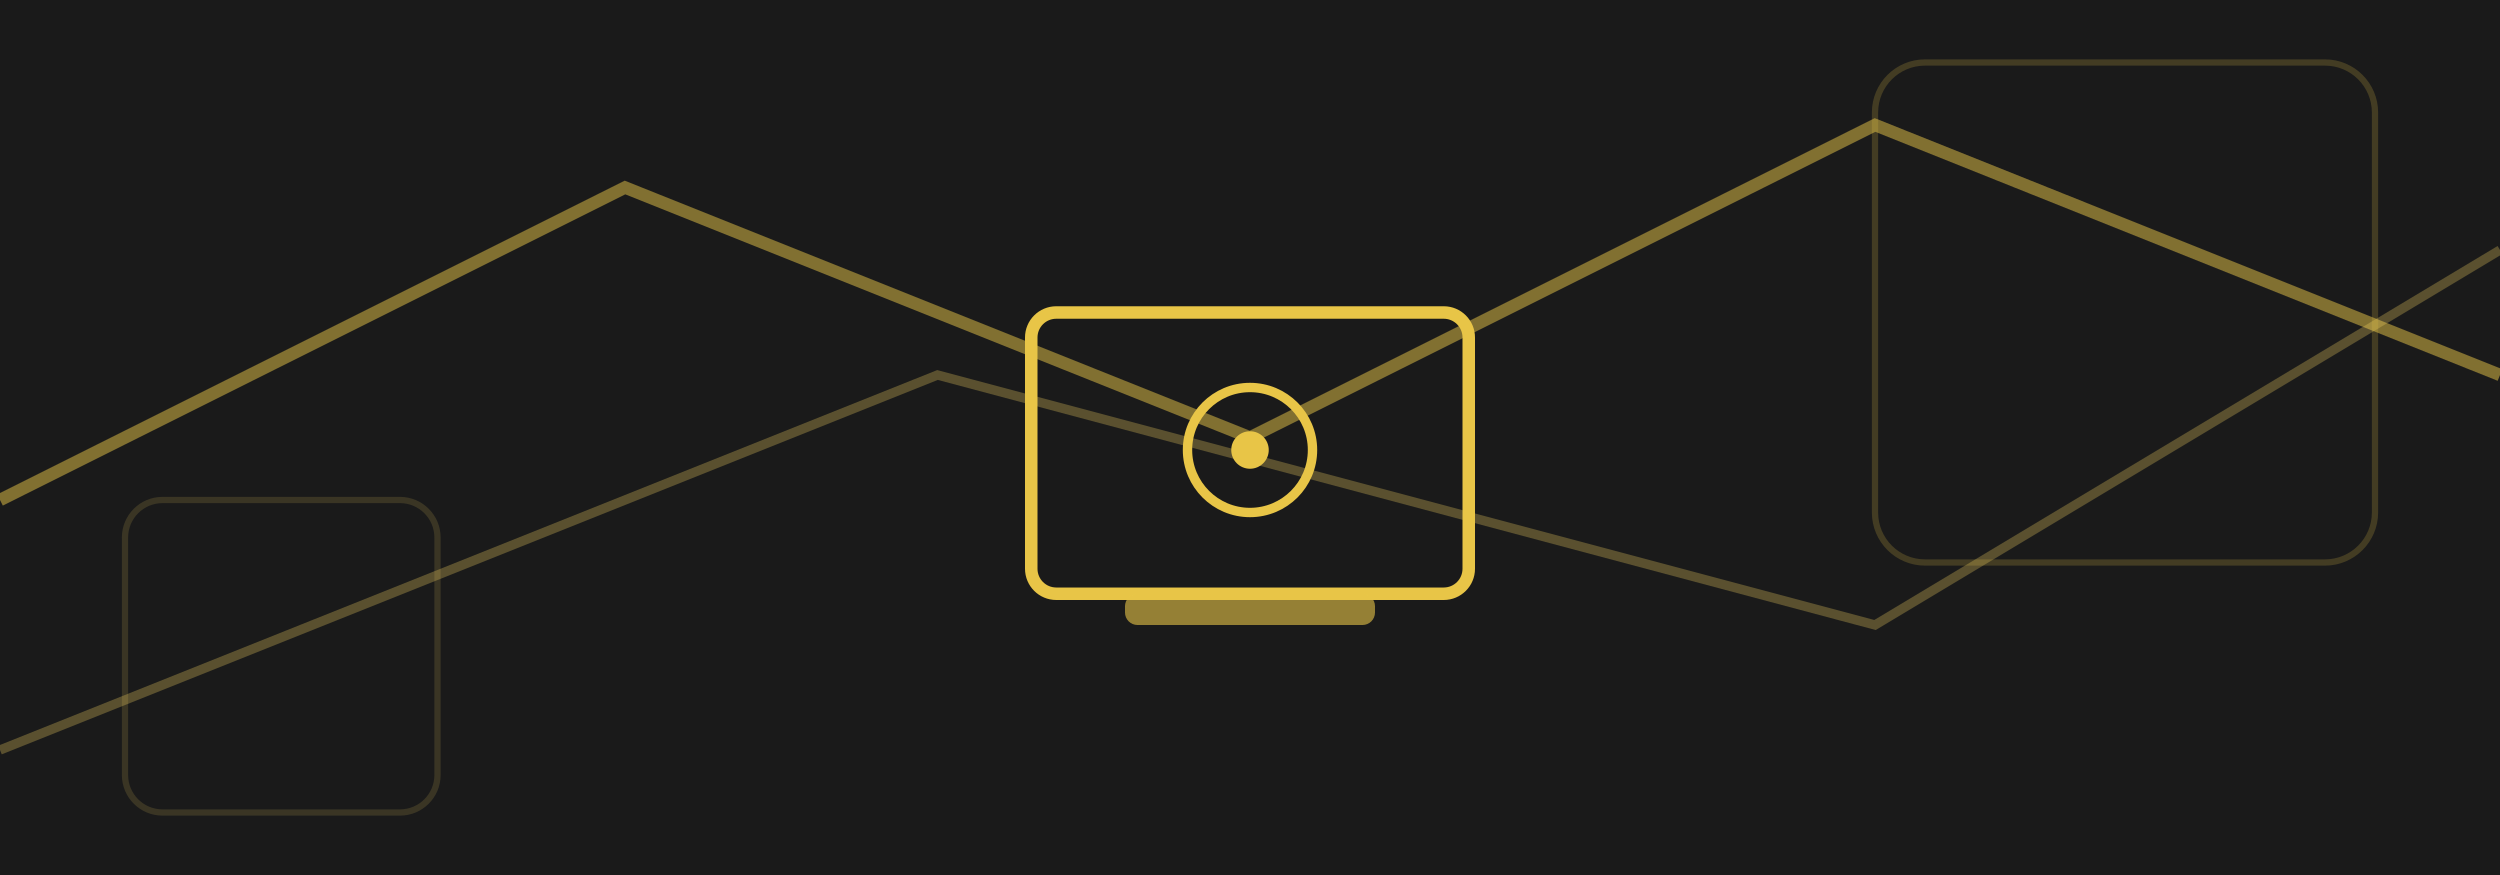
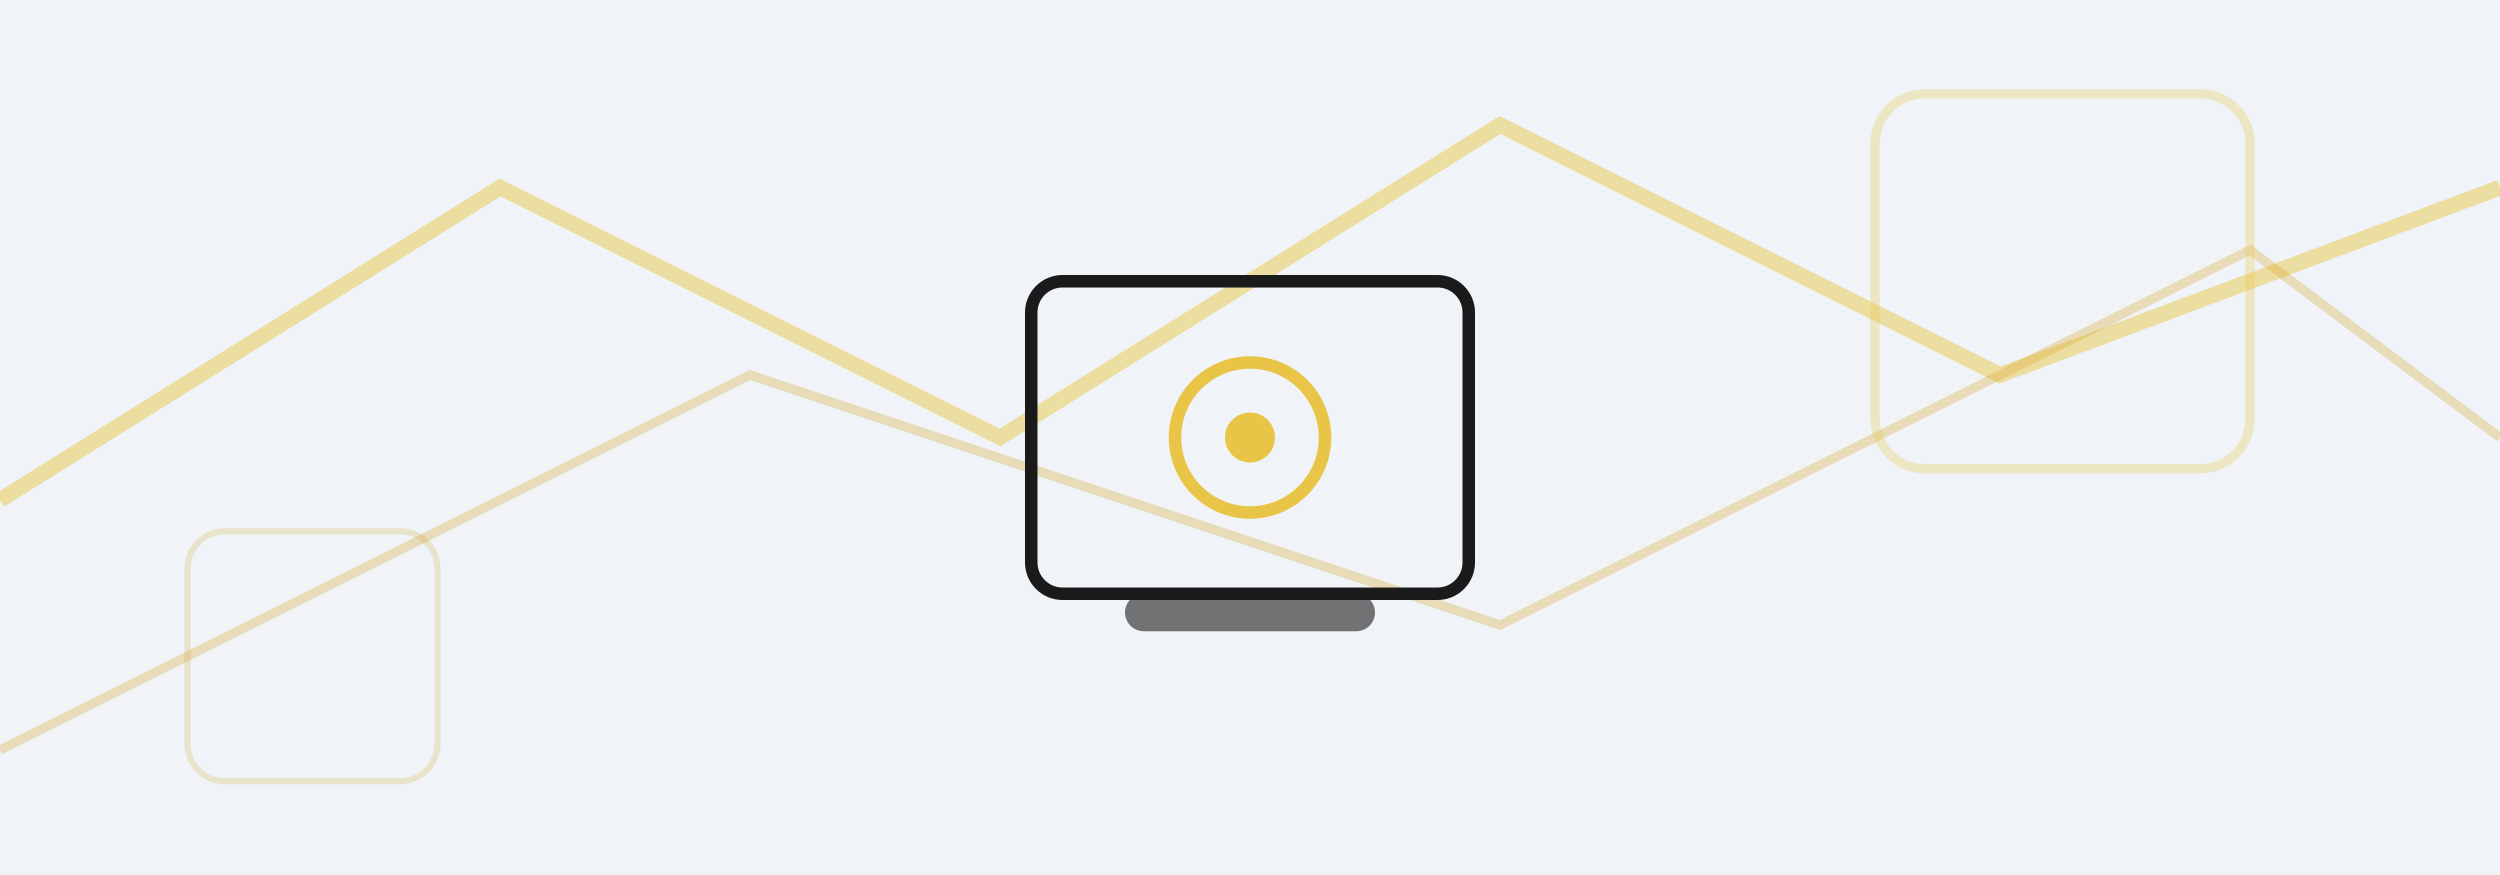
- <svg xmlns="http://www.w3.org/2000/svg" viewBox="0 0 400 140" fill="none">
-   <rect width="400" height="140" fill="#1a1a1a" />
-   <path d="M0 80 L100 30 L200 70 L300 20 L400 60" stroke="#e8c547" stroke-width="2" opacity="0.5" />
-   <path d="M0 120 L150 60 L300 100 L400 40" stroke="#f0d060" stroke-width="1.5" opacity="0.3" />
-   <rect x="300" y="10" width="80" height="80" rx="8" stroke="#e8c547" stroke-width="1" opacity="0.2" fill="none" />
-   <rect x="20" y="80" width="50" height="50" rx="6" stroke="#f0d060" stroke-width="1" opacity="0.15" fill="none" />
-   <rect x="165" y="50" width="70" height="45" rx="4" stroke="#e8c547" stroke-width="2" fill="none" />
-   <rect x="180" y="95" width="40" height="5" rx="2" fill="#e8c547" opacity="0.6" />
-   <circle cx="200" cy="72" r="10" stroke="#e8c547" stroke-width="1.5" fill="none" />
-   <circle cx="200" cy="72" r="3" fill="#e8c547" />
+ <svg xmlns="http://www.w3.org/2000/svg" viewBox="0 0 400 140">
+   <rect width="400" height="140" fill="#f0f4f8" />
+   <path d="M0 80 L80 30 L160 70 L240 20 L320 60 L400 30" stroke="#e8c547" stroke-width="2.5" fill="none" opacity="0.5" />
+   <path d="M0 120 L120 60 L240 100 L360 40 L400 70" stroke="#d4a020" stroke-width="1.5" fill="none" opacity="0.3" />
+   <rect x="300" y="15" width="60" height="60" rx="8" stroke="#e8c547" stroke-width="1.5" opacity="0.3" fill="none" />
+   <rect x="30" y="85" width="40" height="40" rx="6" stroke="#d4a020" stroke-width="1" opacity="0.2" fill="none" />
+   <rect x="165" y="45" width="70" height="50" rx="5" stroke="#1a1a1a" stroke-width="2" fill="none" />
+   <rect x="180" y="95" width="40" height="6" rx="3" fill="#1a1a1a" opacity="0.6" />
+   <circle cx="200" cy="70" r="12" stroke="#e8c547" stroke-width="2" fill="none" />
+   <circle cx="200" cy="70" r="4" fill="#e8c547" />
</svg>
